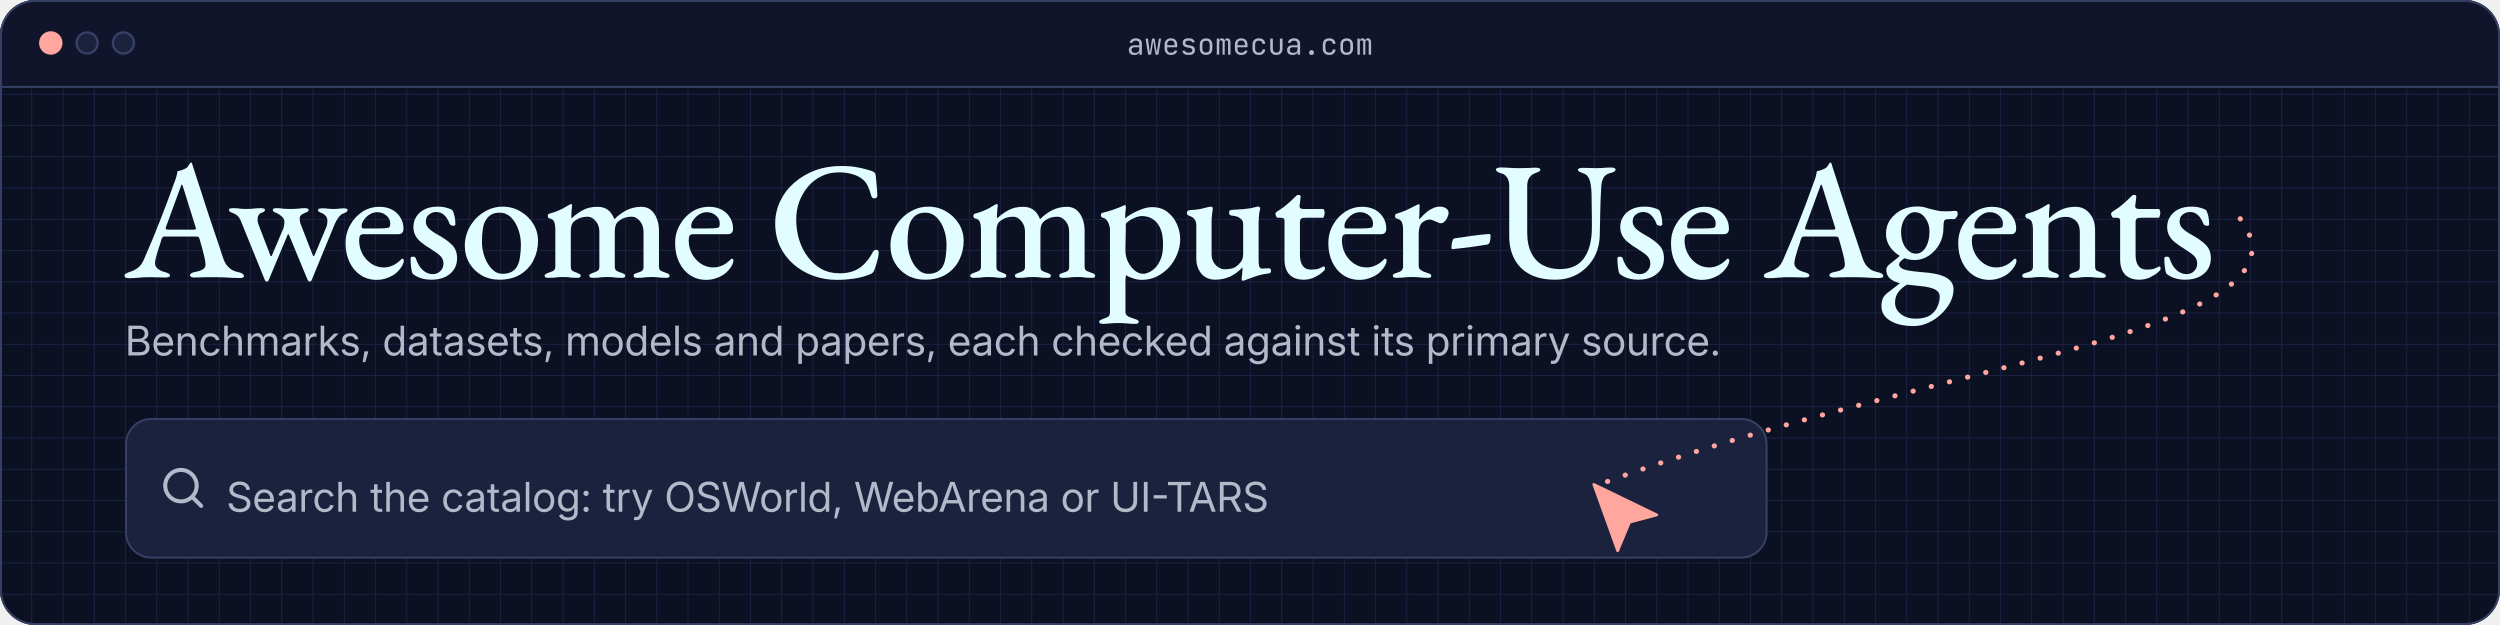
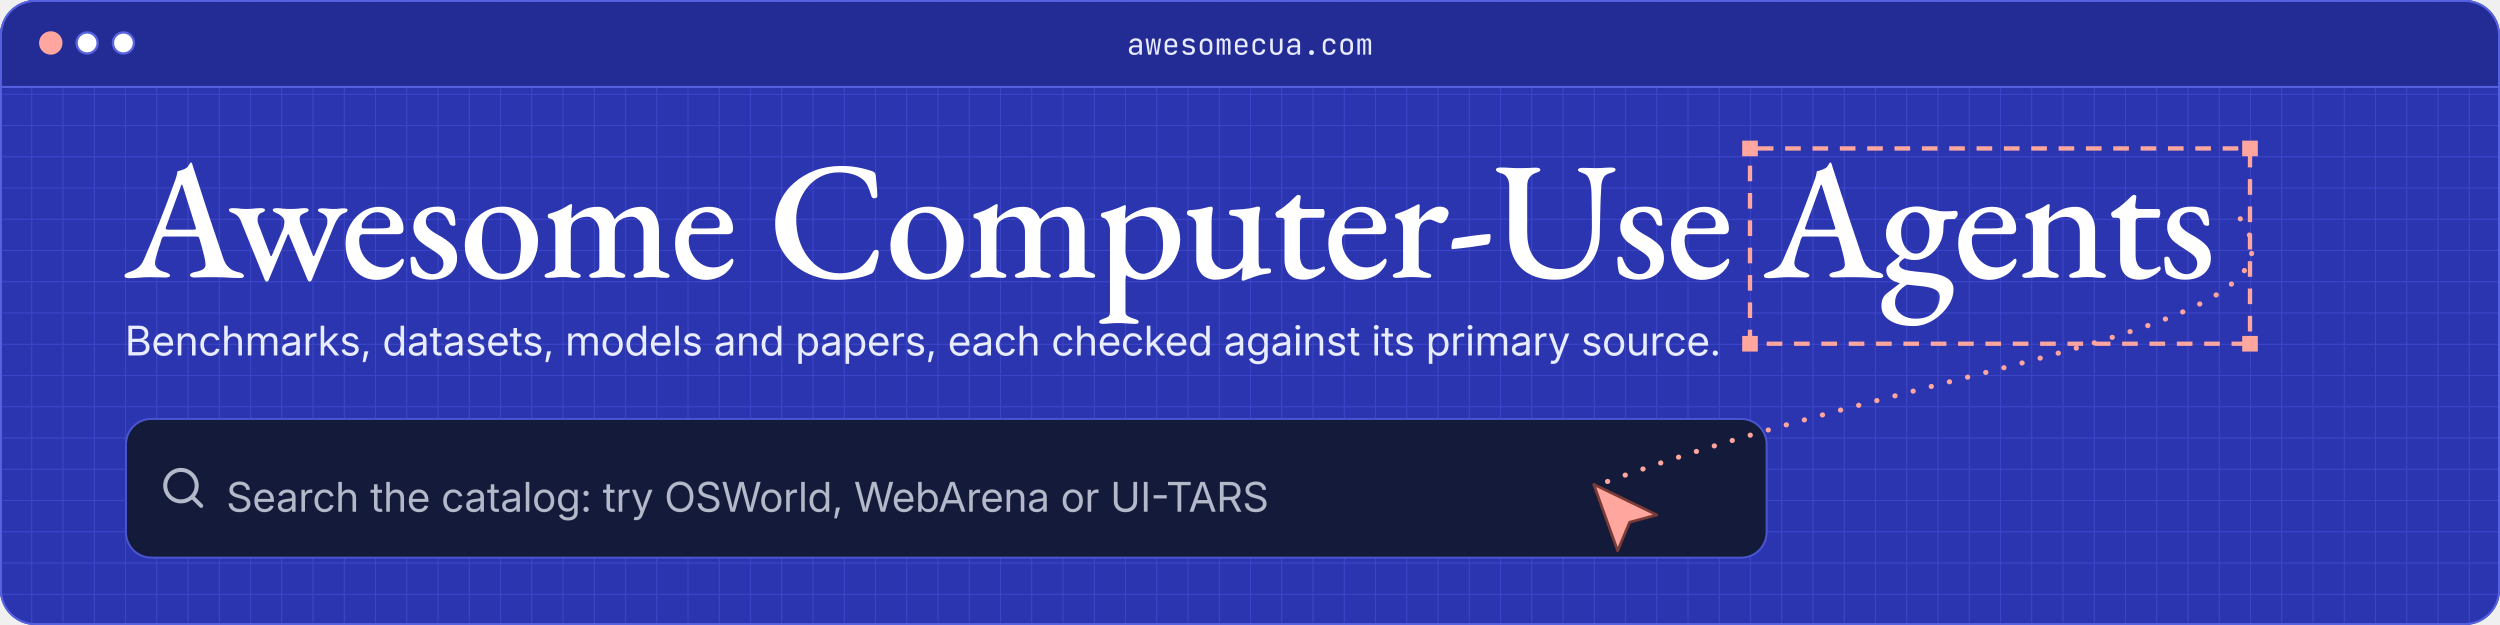
<svg xmlns="http://www.w3.org/2000/svg" viewBox="0 0 1280 320" width="1280" height="320" role="img" aria-labelledby="t">
  <defs>
    <pattern id="p" width="16" height="16" patternUnits="userSpaceOnUse">
-       <path d="M16 0H0V16" fill="none" stroke="#1A2142" />
+       <path d="M16 0H0V16" fill="none" stroke="#3C46C8" />
    </pattern>
    <path id="g1" d="M25 -5Q13 -5 5 -2Q-3 2 -3 9Q-3 17 5 22Q13 27 27 32Q54 40 76 56Q98 72 112 105Q139 166 162 222Q185 277 206 331Q227 385 249 442Q271 500 294 565Q303 588 307 604Q311 619 312 631Q325 634 336 638Q347 641 360 648Q372 654 378 665Q385 677 389 682Q391 683 394 684Q396 684 398 680Q401 675 402 669Q404 663 406 656Q429 583 454 508Q478 432 502 360Q526 288 547 227Q568 165 583 119Q594 86 609 68Q624 51 641 42Q658 34 678 30Q693 27 700 21Q708 15 708 7Q708 1 700 -2Q693 -4 682 -4Q666 -4 640 -3Q614 -1 586 0Q558 1 535 1Q516 1 493 1Q470 1 450 0Q429 -1 414 -1Q402 -1 395 2Q387 6 387 12Q387 20 396 25Q405 30 417 32Q451 38 467 50Q482 62 479 82Q478 99 472 124Q466 150 458 179Q450 207 443 231Q441 239 436 241Q431 243 419 243H234Q229 243 225 240Q221 236 217 226Q214 214 208 195Q201 177 195 156Q189 136 184 118Q180 101 179 93Q176 68 192 54Q207 39 238 31Q268 23 268 11Q268 4 260 2Q253 -1 241 -1Q222 -1 197 0Q172 1 144 1Q112 1 82 -2Q52 -5 25 -5ZM262 284H408Q422 284 422 289Q422 292 422 294Q421 296 420 300L346 537Q341 553 338 553Q336 553 331 538L244 300Q242 294 242 292Q242 287 247 285Q253 284 262 284Z" />
    <path id="g2" d="M229 -26Q227 -26 224 -23Q221 -21 219 -17L78 330Q71 351 57 365Q43 378 27 383Q18 386 11 390Q5 395 5 402Q5 409 13 410Q21 412 26 412Q43 412 55 411Q68 410 80 408Q93 407 108 407Q124 407 139 408Q153 410 167 411Q181 412 198 412Q203 412 211 410Q219 408 219 402Q219 394 212 390Q204 387 196 383Q186 380 181 369Q175 359 175 344Q175 329 181 314L252 129Q253 126 256 126Q259 126 260 129L328 289Q332 300 333 310Q335 321 335 331Q335 349 320 362Q305 376 288 383Q279 386 273 390Q266 394 266 402Q266 408 274 410Q282 412 289 412Q307 412 326 409Q345 407 368 407Q396 407 417 409Q438 412 458 412Q464 412 471 410Q479 408 479 401Q479 394 472 390Q464 386 456 383Q445 379 436 372Q426 365 426 348Q426 340 428 331Q429 323 433 314L503 134Q506 126 509 126Q512 126 515 133L584 298Q588 307 590 319Q591 330 591 338Q591 355 580 367Q570 378 558 382Q550 385 543 389Q535 393 535 401Q535 407 543 409Q551 411 556 411Q581 411 594 409Q606 407 629 407Q645 407 653 408Q661 409 669 410Q676 411 690 411Q696 411 704 409Q711 408 711 401Q711 394 705 389Q698 385 690 382Q673 377 659 359Q645 341 635 318L497 -17Q493 -25 485 -25Q479 -25 474 -17L363 251Q361 257 358 257Q355 257 353 250L241 -17Q237 -26 229 -26Z" />
    <path id="g3" d="M212 -15Q158 -15 116 13Q75 40 51 90Q27 139 27 204Q27 263 55 312Q82 361 128 391Q174 420 229 420Q270 420 302 404Q335 387 353 357Q372 328 372 290Q372 257 341 257H134Q120 257 114 249Q108 241 108 220Q108 176 128 139Q148 103 181 81Q214 59 254 59Q284 59 308 71Q333 82 354 103Q357 107 360 109Q362 111 365 111Q374 111 374 100Q374 84 360 62Q346 41 325 23Q303 6 274 -4Q246 -15 212 -15ZM135 291H215Q241 291 256 292Q271 293 284 296Q289 298 291 304Q293 311 293 321Q293 349 270 368Q247 388 215 388Q193 388 171 375Q150 362 136 342Q122 323 123 303Q123 291 135 291Z" />
    <path id="g4" d="M152 -14Q120 -14 91 -5Q63 4 42 21Q35 34 32 62Q29 90 29 113Q29 123 44 123Q50 123 54 121Q59 118 60 114Q75 67 102 43Q129 19 161 19Q189 19 207 38Q225 56 225 82Q225 109 206 128Q187 146 148 170Q116 189 93 208Q70 226 58 249Q46 271 46 300Q46 335 64 362Q81 389 113 405Q145 421 190 421Q222 421 244 414Q267 408 277 401Q285 390 291 365Q296 340 296 315Q296 307 283 307Q277 307 270 310Q264 313 262 318Q249 353 229 371Q210 389 182 389Q158 389 139 374Q120 360 120 333Q120 310 136 293Q153 275 189 255Q249 222 277 192Q306 163 306 114Q306 56 264 21Q223 -14 152 -14Z" />
    <path id="g5" d="M235 -14Q178 -14 132 12Q85 39 58 85Q31 131 31 190Q31 234 48 275Q65 316 96 349Q127 382 168 401Q209 421 256 421Q315 421 363 392Q411 364 439 318Q467 272 467 217Q467 157 441 104Q415 51 363 18Q312 -14 235 -14ZM256 21Q285 21 308 32Q331 44 344 68Q356 91 360 124Q365 158 365 193Q365 243 349 287Q333 331 305 358Q277 385 239 385Q216 385 198 378Q179 370 164 352Q145 329 139 292Q133 256 133 213Q133 165 149 121Q165 77 193 49Q220 21 256 21Z" />
    <path id="g6" d="M43 -3Q35 -3 29 0Q23 2 23 9Q23 16 30 20Q36 24 46 27Q60 32 74 38Q87 45 87 65V285Q87 310 81 328Q75 347 52 351Q48 352 45 355Q42 358 42 365Q42 377 51 379Q77 386 97 394Q117 402 134 411Q151 421 170 432Q172 433 174 434Q177 436 180 436Q187 436 187 428Q187 420 184 400Q182 379 182 365Q182 355 184 353H186Q211 378 249 399Q286 420 339 420Q373 420 398 403Q423 385 438 348H441Q472 380 512 400Q552 420 600 420Q633 420 656 401Q679 382 691 350Q704 318 704 280V64Q704 44 717 38Q730 32 745 27Q755 24 761 20Q767 16 767 9Q767 3 763 0Q758 -3 748 -3Q728 -3 715 -2Q702 0 690 1Q678 2 660 2Q643 2 630 1Q618 0 605 -2Q592 -3 572 -3Q564 -3 558 0Q553 3 553 9Q553 17 559 21Q565 24 575 27Q590 31 601 37Q612 44 612 62V271Q612 295 603 315Q593 336 577 348Q561 361 541 361Q520 361 501 355Q482 349 464 335Q441 317 441 274V64Q441 44 453 38Q466 31 481 27Q490 24 497 20Q503 16 503 9Q503 3 498 0Q493 -3 484 -3Q464 -3 451 -2Q438 0 426 1Q414 2 396 2Q379 2 367 1Q354 0 341 -2Q328 -3 308 -3Q301 -3 295 0Q289 3 289 9Q289 17 296 20Q303 24 311 27Q326 31 337 38Q349 44 349 62V271Q349 295 340 315Q330 335 314 348Q298 361 278 361Q258 361 238 355Q219 349 201 335Q179 319 179 275V64Q179 45 190 38Q201 32 216 27Q224 24 231 20Q238 17 238 9Q238 3 233 0Q227 -3 219 -3Q199 -3 186 -2Q173 0 162 1Q151 2 133 2Q116 2 103 1Q90 0 77 -2Q63 -3 43 -3Z" />
    <path id="g8" d="M406 -15Q334 -15 267 9Q201 33 150 77Q99 121 69 183Q40 245 40 321Q40 392 70 454Q100 517 153 563Q207 610 278 637Q349 663 432 663Q469 663 498 660Q527 656 554 650Q581 644 612 634Q625 630 632 623Q638 616 639 602Q642 576 644 548Q647 520 648 486Q648 477 641 473Q633 469 624 471Q615 474 612 485Q603 518 591 544Q579 570 556 587Q533 605 497 615Q462 625 418 625Q362 625 315 602Q268 579 235 540Q202 500 183 450Q165 400 165 346Q165 283 182 225Q200 167 234 122Q267 77 315 50Q363 24 423 24Q495 24 542 56Q589 89 621 150Q628 164 642 164Q656 164 656 148Q656 138 653 120Q649 103 643 82Q637 62 631 45Q625 32 620 27Q615 22 601 17Q563 1 512 -7Q460 -15 406 -15Z" />
    <path id="g9" d="M39 -277Q33 -277 25 -275Q18 -272 18 -266Q18 -258 25 -254Q32 -250 41 -247Q58 -242 70 -235Q82 -228 82 -209V288Q82 297 77 312Q73 327 63 340Q53 353 38 355Q33 357 31 361Q28 364 28 370Q28 376 31 380Q33 383 37 384Q73 393 105 404Q137 415 162 427Q165 427 166 429Q168 430 170 430Q173 430 175 427Q177 423 177 420Q177 411 174 392Q172 373 172 360Q172 352 173 351Q183 361 209 377Q235 392 269 405Q303 418 334 418Q386 418 423 390Q460 362 480 318Q500 274 500 227Q500 181 482 138Q465 95 434 60Q402 26 361 5Q320 -15 272 -15Q259 -15 241 -12Q223 -8 206 -1Q188 5 178 13Q177 13 176 4Q175 -4 174 -14Q174 -23 174 -27V-206Q174 -219 183 -227Q192 -235 205 -239Q217 -244 230 -248Q239 -251 246 -254Q253 -258 253 -266Q253 -272 246 -275Q239 -277 232 -277Q203 -277 179 -274Q155 -272 129 -272Q112 -272 99 -273Q86 -274 72 -275Q59 -277 39 -277ZM281 21Q295 21 314 30Q333 38 353 58Q372 78 385 111Q398 144 398 193Q398 250 385 284Q371 318 351 336Q331 353 311 359Q290 365 276 365Q254 365 230 355Q207 346 192 334Q176 322 176 315Q176 297 176 275Q175 252 175 229Q174 205 174 186Q174 167 174 159Q174 125 189 93Q205 61 229 41Q254 21 281 21Z" />
    <path id="g10" d="M359 -20Q351 -20 351 -11Q351 0 354 19Q356 39 356 51Q356 54 356 56Q356 58 356 59Q321 23 281 4Q240 -14 193 -14Q162 -14 136 1Q110 16 96 45Q81 73 81 112V310Q81 332 71 345Q62 359 39 366Q34 368 29 372Q25 375 25 383Q25 392 29 395Q34 399 40 400Q77 402 101 406Q125 411 155 419Q159 420 162 420Q165 421 168 421Q180 421 179 407Q176 384 174 368Q172 353 172 330V136Q172 112 183 92Q193 73 211 61Q229 49 248 48Q271 48 289 52Q307 55 324 69Q333 76 347 93Q360 110 360 140V315Q360 335 350 345Q339 356 325 361Q310 366 298 367Q288 367 282 371Q276 375 276 385Q276 395 282 399Q289 402 298 402Q336 404 360 406Q383 408 401 411Q418 414 437 419Q439 420 442 421Q446 421 448 421Q461 421 461 410Q461 408 461 405Q460 402 459 399Q458 395 456 382Q455 368 453 353Q452 338 452 329V98Q452 73 457 62Q463 52 470 52Q477 52 490 53Q504 54 510 54Q516 54 521 51Q526 48 526 39Q526 31 522 27Q518 24 511 23Q469 18 437 7Q405 -4 381 -13Q377 -15 371 -17Q364 -20 359 -20Z" />
    <path id="g11" d="M200 -14Q145 -14 115 17Q86 48 86 108V340Q86 348 80 352Q73 355 54 355H46Q40 355 36 364Q32 372 32 380Q32 382 35 386Q37 389 39 390Q60 403 81 418Q101 434 119 450Q136 466 148 478Q154 483 158 487Q162 491 168 491Q174 491 179 488Q183 485 182 476L176 427Q175 415 181 411Q188 407 200 407H316Q319 407 322 400Q325 393 325 386Q325 375 322 365Q319 355 315 355H218Q193 355 186 350Q178 345 178 327V133Q178 91 195 68Q212 46 243 46Q272 46 287 51Q302 56 314 63Q317 65 319 65Q324 65 326 60Q327 55 327 49Q327 43 309 28Q291 13 262 -1Q233 -14 200 -14Z" />
    <path id="g12" d="M46 -3Q37 -3 32 0Q26 3 26 9Q26 17 33 20Q39 24 49 27Q70 32 78 41Q87 50 87 65V285Q87 310 80 327Q73 345 50 350Q46 351 42 355Q39 359 39 365Q39 376 49 379Q77 387 109 401Q141 416 161 427Q167 431 172 433Q177 435 179 435Q186 435 186 427Q186 423 185 410Q185 397 184 381Q183 365 183 350Q183 346 185 346Q201 366 221 383Q240 400 262 410Q284 421 304 421Q330 421 344 410Q358 400 358 383Q358 372 351 358Q345 343 335 333Q324 322 312 322Q305 322 297 326Q289 329 280 333Q272 337 263 340Q255 344 247 344Q222 344 201 326Q180 308 180 256V68Q180 52 193 43Q206 34 232 26Q243 23 249 20Q255 16 255 9Q255 -3 236 -3Q206 -3 185 0Q163 2 137 2Q120 2 107 1Q94 0 80 -2Q66 -3 46 -3Z" />
    <path id="g13" d="M35 168Q28 168 28 175Q28 197 33 214Q38 231 46 232Q96 240 148 247Q200 254 250 258Q256 259 258 256Q261 254 261 249Q261 227 257 212Q252 197 240 195Q192 187 140 180Q88 173 35 168Z" />
    <path id="g14" d="M372 -14Q282 -14 221 18Q160 50 129 109Q98 167 98 245V544Q98 577 84 596Q71 615 51 619Q19 628 19 641Q19 648 27 651Q35 654 47 654Q73 654 100 652Q127 650 155 650Q180 650 207 651Q234 653 255 653Q268 653 275 650Q283 647 283 640Q283 632 272 628Q262 623 245 617Q232 612 218 594Q205 575 205 543V269Q205 193 230 144Q255 95 299 72Q343 49 398 49Q497 49 543 114Q590 180 590 295Q590 318 590 353Q590 388 589 427Q589 466 588 501Q587 534 582 558Q578 581 568 597Q558 613 542 618Q532 622 520 627Q507 632 507 640Q507 646 515 649Q523 652 536 652Q564 652 580 651Q596 650 619 650Q636 650 649 651Q663 652 676 653Q689 654 703 654Q715 654 723 651Q731 648 731 641Q731 628 700 621Q671 614 660 594Q648 574 646 541Q641 459 640 391Q639 322 637 254Q636 176 601 115Q565 54 506 20Q447 -14 372 -14Z" />
    <path id="g15" d="M202 -290Q113 -290 62 -258Q10 -226 10 -172Q10 -144 18 -126Q26 -108 45 -93Q61 -81 83 -64Q104 -47 125 -31L170 -38Q127 -64 109 -90Q91 -115 91 -151Q91 -192 126 -219Q161 -246 213 -246Q276 -246 309 -219Q332 -201 344 -173Q357 -145 357 -115Q357 -95 343 -82Q329 -69 298 -61Q267 -53 214 -49Q117 -41 78 -19Q39 3 39 44Q39 54 44 63Q50 72 63 82Q83 98 95 107Q107 116 114 123Q120 129 125 138L164 121Q143 113 129 100Q115 87 115 77Q115 64 129 55Q143 45 173 40Q203 35 249 31Q347 25 393 0Q439 -25 439 -71Q439 -111 419 -150Q398 -188 364 -220Q330 -252 288 -271Q246 -290 202 -290ZM215 141Q251 141 273 178Q296 215 296 273Q296 305 284 331Q272 357 252 373Q233 388 209 388Q187 388 168 372Q149 356 138 329Q127 303 127 271Q127 235 138 205Q150 176 171 158Q191 141 215 141ZM207 103Q165 103 126 124Q87 145 62 180Q37 216 37 259Q37 308 63 344Q89 381 131 402Q174 422 221 422Q251 422 274 415Q298 407 323 402Q346 396 361 394Q377 393 395 393Q408 393 425 394Q442 396 450 396Q464 396 464 378Q464 365 453 353Q447 347 443 347H416Q390 347 385 339Q383 336 382 330Q380 325 380 316Q379 307 379 293Q379 241 355 198Q331 155 292 129Q254 103 207 103Z" />
    <path id="g16" d="M43 -3Q35 -3 29 0Q23 3 23 9Q23 17 29 20Q36 24 46 27Q61 31 74 38Q87 45 87 65V285Q87 310 81 327Q76 345 52 351Q48 352 45 356Q42 359 42 365Q42 378 51 379Q86 388 115 401Q143 414 167 430Q170 432 174 434Q177 436 180 436Q184 436 185 434Q187 431 187 427Q187 420 184 400Q182 380 182 366Q182 362 182 358Q183 354 184 353Q219 386 256 403Q294 420 341 420Q391 420 424 381Q457 342 457 280V64Q457 44 470 38Q484 32 499 27Q507 24 514 20Q521 16 521 8Q521 1 514 -1Q508 -3 502 -3Q482 -3 468 -2Q455 0 443 1Q430 2 412 2Q395 2 382 1Q369 0 356 -2Q342 -3 322 -3Q317 -3 310 -1Q303 1 303 8Q303 16 310 20Q317 24 325 27Q340 32 353 38Q366 44 366 64V271Q366 313 343 336Q321 359 285 360Q254 360 230 350Q207 341 187 325Q183 321 181 315Q179 309 179 304V64Q179 44 192 38Q205 31 219 27Q241 20 241 9Q241 3 236 0Q231 -3 222 -3Q202 -3 189 -2Q175 0 164 1Q152 2 134 2Q117 2 104 1Q91 0 77 -2Q63 -3 43 -3Z" />
    <path id="g17" d="M169 0V1490H701Q855 1490 958 1438Q1062 1386 1114 1297Q1166 1208 1166 1095Q1166 1002 1134 940Q1101 877 1046 838Q991 799 923 779V769Q998 761 1067 718Q1136 674 1180 596Q1225 518 1225 404Q1225 287 1171 196Q1117 104 1004 52Q892 0 715 0ZM356 165H711Q884 165 963 231Q1042 297 1042 403Q1042 481 1004 542Q965 604 893 640Q822 677 721 677H356ZM356 836H696Q781 836 846 867Q911 898 948 955Q985 1012 985 1088Q985 1191 914 1258Q843 1325 700 1325H356Z" />
    <path id="g18" d="M606 -24Q446 -24 332 48Q217 119 155 247Q93 374 93 542Q93 710 155 839Q217 968 328 1042Q440 1115 588 1115Q684 1115 771 1082Q858 1049 926 980Q994 912 1034 807Q1073 702 1073 557V492H205V642H976L896 587Q896 697 860 780Q824 864 756 910Q687 957 588 957Q489 957 418 910Q347 862 309 783Q271 703 271 607V515Q271 396 312 311Q353 225 429 180Q504 134 607 134Q676 134 731 154Q786 175 824 215Q863 254 882 311L1055 279Q1031 189 968 121Q906 53 814 14Q721 -24 606 -24Z" />
    <path id="g19" d="M324 653V0H147V1097H318L319 831H286Q337 982 431 1048Q525 1113 651 1113Q762 1113 848 1067Q934 1020 984 927Q1033 834 1033 692V0H856V678Q856 810 789 882Q722 953 605 953Q526 953 462 920Q398 886 361 819Q324 752 324 653Z" />
    <path id="g20" d="M596 -24Q446 -24 333 48Q220 119 156 247Q93 375 93 543Q93 714 156 843Q220 971 333 1043Q446 1115 596 1115Q680 1115 754 1092Q827 1068 886 1026Q945 983 986 922Q1027 861 1046 786L874 753Q863 798 839 835Q815 872 780 899Q744 926 698 941Q652 956 596 956Q488 956 416 900Q345 845 309 752Q273 658 273 543Q273 430 309 337Q345 245 416 190Q488 135 596 135Q653 135 699 150Q746 165 781 192Q816 220 840 259Q864 297 876 343L1049 311Q1031 235 989 173Q948 112 888 68Q829 23 754 0Q680 -24 596 -24Z" />
    <path id="g21" d="M324 653V0H147V1490H324V831H286Q337 982 431 1048Q525 1113 651 1113Q762 1113 849 1067Q935 1020 984 927Q1033 834 1033 692V0H856V678Q856 810 789 882Q722 953 605 953Q526 953 462 920Q398 886 361 819Q324 752 324 653Z" />
    <path id="g22" d="M147 0V1097H319L320 859H304Q329 945 379 1002Q429 1059 495 1088Q561 1117 633 1117Q756 1117 835 1044Q914 970 936 857H908Q929 935 981 994Q1032 1052 1106 1085Q1181 1117 1270 1117Q1367 1117 1446 1075Q1526 1033 1574 948Q1621 863 1621 733V0H1445V730Q1445 852 1376 904Q1308 956 1218 956Q1142 956 1087 924Q1032 893 1002 837Q973 782 973 711V0H796V748Q796 842 734 899Q671 956 576 956Q510 956 452 925Q395 895 359 834Q324 774 324 684V0Z" />
    <path id="g23" d="M463 -23Q358 -23 272 16Q187 55 137 130Q87 205 87 313Q87 408 124 467Q161 526 223 560Q285 593 362 610Q438 627 517 637Q617 651 678 658Q740 665 768 681Q797 698 797 739V746Q797 812 770 859Q744 906 692 932Q639 958 563 958Q485 958 428 933Q371 908 336 869Q302 830 288 787L115 825Q146 925 213 988Q280 1052 370 1083Q460 1113 559 1113Q627 1113 700 1096Q772 1079 834 1037Q896 995 934 921Q973 847 973 734V0H799V151H789Q770 113 730 72Q690 32 624 4Q559 -23 463 -23ZM492 134Q593 134 661 172Q729 211 763 273Q797 334 797 403V550Q786 538 752 529Q719 519 674 511Q630 503 586 497Q541 491 509 487Q445 479 389 460Q333 440 299 404Q265 367 265 304Q265 249 294 211Q323 173 374 154Q425 134 492 134Z" />
    <path id="g24" d="M147 0V1097H317V927H327Q357 1011 431 1062Q505 1113 605 1113Q626 1113 650 1112Q675 1111 689 1109V932Q681 934 650 938Q619 943 583 943Q510 943 451 911Q392 880 358 822Q324 764 324 683V0Z" />
    <path id="g25" d="M313 395V610H339L822 1097H1044L528 577H509ZM147 0V1490H324V0ZM852 0 424 537 549 661 1078 0Z" />
    <path id="g26" d="M523 -24Q409 -24 319 11Q228 45 171 114Q113 184 97 286L267 313Q286 221 352 175Q417 130 521 130Q635 130 703 179Q770 227 770 297Q770 355 729 393Q687 431 608 449L427 491Q277 527 202 602Q128 678 128 795Q128 889 180 961Q232 1033 324 1074Q415 1115 532 1115Q645 1115 728 1078Q811 1041 862 975Q912 910 930 822L766 794Q750 862 694 913Q638 964 532 964Q433 964 370 918Q306 871 306 802Q306 741 351 704Q395 666 486 645L655 605Q807 569 880 495Q952 421 952 306Q952 208 897 134Q843 59 746 18Q649 -24 523 -24Z" />
    <path id="g27" d="M104 -333 192 208H390L237 -333Z" />
    <path id="g29" d="M561 -23Q423 -23 317 48Q211 118 152 246Q93 374 93 547Q93 719 153 846Q212 974 318 1044Q424 1113 562 1113Q658 1113 721 1083Q785 1052 825 1009Q865 966 888 926H898V1490H1075V0H903V169H889Q865 128 824 83Q783 39 719 8Q656 -23 561 -23ZM588 136Q689 136 759 188Q830 240 867 333Q904 426 904 548Q904 671 867 762Q831 853 760 904Q689 955 588 955Q487 955 416 904Q346 852 309 760Q273 669 273 548Q273 427 310 334Q347 241 418 188Q488 136 588 136Z" />
    <path id="g30" d="M594 1097V946H18V1097ZM193 1371H370V279Q370 208 398 177Q427 146 496 146Q515 146 542 149Q568 151 590 154L615 4Q588 -3 554 -6Q520 -9 488 -9Q346 -9 269 62Q193 132 193 263Z" />
    <path id="g31" d="M596 -24Q446 -24 333 48Q220 119 156 247Q93 375 93 543Q93 714 156 843Q220 971 333 1043Q446 1115 596 1115Q747 1115 860 1043Q974 971 1037 843Q1100 714 1100 543Q1100 375 1037 247Q974 119 860 48Q747 -24 596 -24ZM596 135Q705 135 777 190Q849 245 885 338Q921 430 921 543Q921 658 885 751Q849 845 777 900Q705 956 596 956Q488 956 416 900Q345 845 309 752Q273 658 273 543Q273 430 309 337Q345 245 416 190Q488 135 596 135Z" />
    <path id="g32" d="M324 1490V0H147V1490Z" />
    <path id="g33" d="M147 -418V1097H319V926H333Q357 966 397 1009Q437 1052 501 1083Q565 1113 660 1113Q799 1113 905 1044Q1010 974 1069 846Q1129 719 1129 547Q1129 374 1070 246Q1011 118 905 48Q800 -23 661 -23Q567 -23 504 8Q440 39 400 83Q359 128 334 169H324V-418ZM634 136Q735 136 805 188Q875 241 912 334Q949 427 949 548Q949 669 913 760Q876 852 806 904Q735 955 634 955Q533 955 462 904Q391 853 355 762Q318 671 318 548Q318 426 355 333Q392 240 463 188Q534 136 634 136Z" />
    <path id="g34" d="M597 -439Q474 -439 382 -406Q290 -372 230 -314Q170 -255 142 -180L297 -117Q318 -158 355 -196Q391 -235 450 -259Q509 -284 597 -284Q732 -284 816 -217Q900 -150 900 -13V190H888Q863 148 823 106Q783 63 719 34Q656 5 561 5Q426 5 320 71Q214 136 154 259Q93 381 93 552Q93 722 153 848Q213 974 319 1044Q425 1113 563 1113Q658 1113 722 1083Q786 1053 827 1009Q868 965 892 923H904V1097H1076V-19Q1076 -167 1011 -260Q946 -353 837 -396Q728 -439 597 -439ZM589 163Q690 163 761 210Q831 258 868 346Q905 434 905 555Q905 674 869 764Q832 854 761 905Q691 955 589 955Q488 955 418 904Q347 853 310 763Q273 673 273 555Q273 435 310 347Q347 259 418 211Q489 163 589 163Z" />
    <path id="g35" d="M147 0V1097H324V0ZM236 1288Q186 1288 150 1323Q114 1357 114 1406Q114 1455 150 1490Q186 1524 236 1524Q287 1524 323 1490Q359 1455 359 1406Q359 1357 323 1323Q287 1288 236 1288Z" />
    <path id="g36" d="M138 -409 169 -255 216 -259Q264 -268 302 -259Q341 -250 372 -216Q403 -181 426 -113L467 -1L46 1097H239L473 453Q508 358 535 265Q561 171 589 82H530Q557 171 584 265Q611 359 645 453L880 1097H1071L581 -177Q549 -260 503 -314Q457 -369 396 -396Q336 -423 261 -423Q220 -423 188 -419Q156 -414 138 -409Z" />
    <path id="g37" d="M529 -16Q419 -16 332 30Q246 77 196 171Q147 265 147 405V1097H324V419Q324 288 391 216Q459 144 576 144Q655 144 718 178Q782 211 819 279Q856 346 856 445V1097H1033V0H862V266H894Q842 114 748 49Q653 -16 529 -16Z" />
    <path id="g38" d="M272 -14Q217 -14 178 24Q140 63 140 117Q140 172 178 211Q217 249 272 249Q327 249 365 211Q403 172 403 117Q403 63 365 24Q327 -14 272 -14Z" />
    <path id="g39" d="M252 -10Q165 -10 115 34Q65 79 65 155Q65 232 115 276Q165 320 250 320H420V375Q420 426 390 454Q359 481 303 481Q254 481 221 460Q188 440 183 405H93Q102 476 160 518Q218 560 305 560Q400 560 455 511Q510 462 510 378V0H422V105H407L422 120Q422 60 376 25Q329 -10 252 -10ZM274 61Q338 61 379 93Q420 125 420 175V253H252Q207 253 181 228Q155 203 155 160Q155 114 186 88Q218 61 274 61Z" />
    <path id="g40" d="M123 0 35 550H115L170 160Q173 138 176 112Q180 87 182 70Q184 87 188 112Q193 138 196 160L257 550H343L404 160Q407 138 412 112Q416 87 418 70Q420 87 424 112Q429 138 432 160L489 550H565L473 0H374L315 380Q311 408 306 436Q301 464 299 480Q297 464 293 436Q289 408 284 380L222 0Z" />
    <path id="g41" d="M300 -10Q235 -10 186 16Q138 42 112 90Q85 137 85 200V350Q85 414 112 461Q138 508 186 534Q235 560 300 560Q365 560 414 534Q462 508 488 461Q515 414 515 350V253H173V200Q173 135 206 100Q239 66 300 66Q352 66 384 84Q416 103 423 140H513Q504 71 446 30Q387 -10 300 -10ZM427 313V350Q427 415 394 450Q362 485 300 485Q239 485 206 450Q173 415 173 350V321H434Z" />
    <path id="g42" d="M283 -8Q227 -8 186 10Q144 27 120 59Q95 91 90 135H180Q186 106 212 89Q239 72 283 72H325Q378 72 404 94Q430 115 430 151Q430 186 406 206Q383 227 337 234L263 246Q182 260 142 296Q103 333 103 403Q103 477 150 518Q197 558 291 558H329Q408 558 456 521Q504 484 514 421H424Q418 447 394 462Q370 478 329 478H291Q240 478 216 459Q193 440 193 402Q193 368 213 352Q233 336 276 329L350 317Q439 303 480 265Q520 227 520 155Q520 79 472 36Q423 -8 325 -8Z" />
    <path id="g43" d="M300 -8Q234 -8 186 17Q138 42 112 90Q85 137 85 202V348Q85 414 112 461Q138 508 186 533Q234 558 300 558Q366 558 414 533Q462 508 488 461Q515 414 515 349V202Q515 137 488 90Q462 42 414 17Q366 -8 300 -8ZM300 72Q359 72 392 105Q425 138 425 202V348Q425 412 392 445Q359 478 300 478Q242 478 208 445Q175 412 175 348V202Q175 138 208 105Q242 72 300 72Z" />
    <path id="g44" d="M66 0V550H145V484H163L149 460Q149 506 174 533Q198 560 240 560Q286 560 311 526Q336 492 336 430L309 484H351L332 460Q332 506 358 533Q383 560 425 560Q477 560 506 521Q534 482 534 418V0H451V419Q451 453 436 472Q422 491 394 491Q367 491 352 472Q336 454 336 420V0H264V419Q264 454 248 472Q233 491 205 491Q177 491 163 472Q149 454 149 420V0Z" />
    <path id="g45" d="M304 -10Q238 -10 188 15Q139 40 112 88Q85 135 85 200V350Q85 416 112 463Q139 510 188 535Q238 560 304 560Q399 560 457 509Q515 458 518 370H428Q425 423 392 452Q360 480 304 480Q245 480 210 446Q175 413 175 351V200Q175 138 210 104Q245 70 304 70Q360 70 392 99Q425 128 428 180H518Q515 92 457 41Q399 -10 304 -10Z" />
    <path id="g46" d="M299 -10Q204 -10 147 46Q90 103 90 200V550H180V200Q180 138 212 104Q244 69 299 69Q355 69 388 104Q420 138 420 200V550H510V200Q510 103 452 46Q394 -10 299 -10Z" />
    <path id="g47" d="M300 -10Q262 -10 240 12Q217 34 217 71Q217 110 240 133Q262 156 300 156Q338 156 360 133Q383 110 383 71Q383 34 360 12Q338 -10 300 -10Z" />
    <path id="g48" d="M651 -25Q487 -25 366 30Q245 85 177 185Q109 285 103 420H295Q300 329 348 267Q395 205 474 174Q554 143 651 143Q755 143 836 175Q916 208 962 268Q1009 327 1009 407Q1009 475 972 521Q935 566 869 597Q803 628 714 651L538 699Q342 751 242 846Q141 941 141 1090Q141 1217 208 1312Q274 1407 390 1459Q506 1511 654 1511Q804 1511 917 1458Q1031 1404 1096 1310Q1161 1216 1165 1093H981Q970 1212 879 1278Q787 1344 648 1344Q552 1344 479 1313Q406 1281 365 1226Q324 1170 324 1099Q324 1028 366 982Q409 936 475 907Q541 878 613 859L769 818Q845 798 920 767Q995 736 1056 688Q1118 640 1155 572Q1192 503 1192 407Q1192 283 1127 185Q1062 87 941 31Q820 -25 651 -25Z" />
    <path id="g49" d="M272 -14Q217 -14 178 24Q140 63 140 117Q140 172 178 211Q217 249 272 249Q327 249 365 211Q403 172 403 117Q403 63 365 24Q327 -14 272 -14ZM272 786Q217 786 178 825Q140 863 140 918Q140 973 178 1011Q217 1050 272 1050Q327 1050 365 1011Q403 973 403 918Q403 863 365 825Q327 786 272 786Z" />
    <path id="g50" d="M778 -21Q585 -21 435 73Q284 168 198 340Q111 512 111 744Q111 977 198 1149Q284 1321 435 1416Q585 1511 778 1511Q972 1511 1122 1416Q1272 1321 1358 1149Q1444 977 1444 744Q1444 512 1358 340Q1272 168 1122 73Q972 -21 778 -21ZM778 152Q912 152 1021 220Q1131 288 1196 421Q1261 553 1261 744Q1261 937 1196 1069Q1131 1202 1021 1270Q912 1338 778 1338Q644 1338 534 1270Q425 1201 360 1068Q295 936 295 744Q295 553 360 421Q425 289 534 220Q644 152 778 152Z" />
    <path id="g51" d="M447 0 41 1490H231L469 571Q488 498 505 424Q522 349 538 274Q554 198 568 119H546Q561 198 577 274Q593 349 610 424Q628 498 647 571L890 1490H1103L1344 571Q1364 498 1381 424Q1399 349 1416 274Q1433 198 1448 119H1422Q1437 198 1453 274Q1469 349 1487 424Q1505 498 1523 571L1760 1490H1952L1544 0H1327L1069 949Q1043 1044 1020 1150Q998 1255 976 1383H1015Q994 1261 972 1157Q951 1053 923 949L666 0Z" />
    <path id="g52" d="M661 -23Q567 -23 503 8Q439 39 399 83Q358 128 333 169H319V0H147V1490H324V926H334Q358 966 398 1009Q437 1052 501 1083Q565 1113 660 1113Q799 1113 905 1044Q1010 974 1069 846Q1129 719 1129 547Q1129 374 1070 246Q1011 118 905 48Q800 -23 661 -23ZM634 136Q735 136 805 188Q875 241 912 334Q949 427 949 548Q949 669 913 760Q876 852 806 904Q735 955 634 955Q533 955 462 904Q391 853 355 762Q318 671 318 548Q318 426 355 333Q392 240 463 188Q534 136 634 136Z" />
    <path id="g53" d="M41 0 585 1490H800L1347 0H1149L834 889Q805 973 766 1093Q728 1213 671 1401H713Q657 1211 618 1090Q579 969 551 889L239 0ZM317 417V581H1071V417Z" />
    <path id="g54" d="M749 -24Q573 -24 442 45Q311 114 239 234Q167 354 167 507V1490H353V521Q353 414 401 330Q449 246 537 198Q626 149 749 149Q872 149 960 198Q1048 246 1095 330Q1143 414 1143 521V1490H1329V507Q1329 354 1257 234Q1185 114 1055 45Q925 -24 749 -24Z" />
    <path id="g55" d="M356 1490V0H169V1490Z" />
    <path id="g56" d="M787 826V662H134V826Z" />
    <path id="g57" d="M82 1325V1490H1216V1325H743V0H557V1325Z" />
    <path id="g58" d="M169 0V1490H694Q862 1490 974 1432Q1087 1374 1144 1271Q1201 1168 1201 1033Q1201 898 1143 796Q1085 694 971 637Q857 580 690 580H273V746H687Q800 746 872 781Q945 816 980 880Q1016 945 1016 1033Q1016 1122 980 1188Q945 1253 872 1289Q799 1325 685 1325H356V0ZM1029 0 669 671H880L1246 0Z" />
  </defs>
-   <rect width="1280" height="320" rx="18" fill="#0C1023" />
+   <rect width="1280" height="320" rx="18" fill="#2C35B0" />
  <rect width="1280" height="320" rx="18" fill="url(#p)" />
-   <path d="M1 44V18A17 17 0 0 1 18 1H1262A17 17 0 0 1 1279 18V44Z" fill="#10152C" />
-   <path d="M0 44.5H1280" stroke="#374065" />
+   <path d="M1 44V18A17 17 0 0 1 18 1H1262A17 17 0 0 1 1279 18V44Z" fill="#232B94" />
+   <path d="M0 44.5H1280" stroke="#5662E0" />
  <circle cx="26" cy="22" r="6" fill="#FFA69E" />
-   <circle cx="44.6" cy="22" r="5.4" fill="#1B223E" stroke="#374065" stroke-width="1.2" />
-   <circle cx="63.2" cy="22" r="5.4" fill="#1B223E" stroke="#374065" stroke-width="1.2" />
-   <g fill="#B3B9C9" transform="translate(577.0 28.0) scale(0.015 -0.015)">
+   <circle cx="44.6" cy="22" r="5.4" fill="#FFFFFF" stroke="#5662E0" stroke-width="1.2" />
+   <circle cx="63.2" cy="22" r="5.4" fill="#FFFFFF" stroke="#5662E0" stroke-width="1.2" />
+   <g fill="#E8ECFF" transform="translate(577.0 28.0) scale(0.015 -0.015)">
    <use href="#g39" x="0" />
    <use href="#g40" x="600" />
    <use href="#g41" x="1200" />
    <use href="#g42" x="1800" />
    <use href="#g43" x="2400" />
    <use href="#g44" x="3000" />
    <use href="#g41" x="3600" />
    <use href="#g45" x="4200" />
    <use href="#g46" x="4800" />
    <use href="#g39" x="5400" />
    <use href="#g47" x="6000" />
    <use href="#g45" x="6600" />
    <use href="#g43" x="7200" />
    <use href="#g44" x="7800" />
  </g>
-   <g fill="#E2FDFF" transform="translate(64.0 142.0) scale(0.086 -0.086)">
+   <g fill="#FFFFFF" transform="translate(64.0 142.0) scale(0.086 -0.086)">
    <use href="#g1" x="0" />
    <use href="#g2" x="614" />
    <use href="#g3" x="1286" />
    <use href="#g4" x="1671" />
    <use href="#g5" x="1992" />
    <use href="#g6" x="2475" />
    <use href="#g3" x="3248" />
    <use href="#g8" x="3831" />
    <use href="#g5" x="4526" />
    <use href="#g6" x="5009" />
    <use href="#g9" x="5782" />
    <use href="#g10" x="6297" />
    <use href="#g11" x="6817" />
    <use href="#g3" x="7137" />
    <use href="#g12" x="7522" />
    <use href="#g13" x="7869" />
    <use href="#g14" x="8143" />
    <use href="#g4" x="8856" />
    <use href="#g3" x="9177" />
    <use href="#g1" x="9760" />
    <use href="#g15" x="10447" />
    <use href="#g3" x="10887" />
    <use href="#g16" x="11272" />
    <use href="#g11" x="11792" />
    <use href="#g4" x="12112" />
  </g>
-   <g fill="#B3B9C9" transform="translate(64.0 182.0) scale(0.01025 -0.01025)">
+   <g fill="#E8ECFF" transform="translate(64.0 182.0) scale(0.01025 -0.01025)">
    <use href="#g17" x="0" />
    <use href="#g18" x="1329" />
    <use href="#g19" x="2491" />
    <use href="#g20" x="3671" />
    <use href="#g21" x="4808" />
    <use href="#g22" x="5989" />
    <use href="#g23" x="7758" />
    <use href="#g24" x="8878" />
    <use href="#g25" x="9627" />
    <use href="#g26" x="10723" />
    <use href="#g27" x="11768" />
    <use href="#g29" x="12866" />
    <use href="#g23" x="14088" />
    <use href="#g30" x="15208" />
    <use href="#g23" x="15884" />
    <use href="#g26" x="17004" />
    <use href="#g18" x="18049" />
    <use href="#g30" x="19211" />
    <use href="#g26" x="19850" />
    <use href="#g27" x="20895" />
    <use href="#g22" x="21993" />
    <use href="#g31" x="23762" />
    <use href="#g29" x="24955" />
    <use href="#g18" x="26177" />
    <use href="#g32" x="27339" />
    <use href="#g26" x="27810" />
    <use href="#g23" x="29410" />
    <use href="#g19" x="30530" />
    <use href="#g29" x="31710" />
    <use href="#g33" x="33487" />
    <use href="#g23" x="34726" />
    <use href="#g33" x="35846" />
    <use href="#g18" x="37068" />
    <use href="#g24" x="38230" />
    <use href="#g26" x="38964" />
    <use href="#g27" x="40009" />
    <use href="#g18" x="41107" />
    <use href="#g23" x="42286" />
    <use href="#g20" x="43406" />
    <use href="#g21" x="44543" />
    <use href="#g20" x="46279" />
    <use href="#g21" x="47416" />
    <use href="#g18" x="48597" />
    <use href="#g20" x="49759" />
    <use href="#g25" x="50896" />
    <use href="#g18" x="51946" />
    <use href="#g29" x="53108" />
    <use href="#g23" x="54885" />
    <use href="#g34" x="56005" />
    <use href="#g23" x="57228" />
    <use href="#g35" x="58348" />
    <use href="#g19" x="58819" />
    <use href="#g26" x="59999" />
    <use href="#g30" x="61051" />
    <use href="#g35" x="62265" />
    <use href="#g30" x="62743" />
    <use href="#g26" x="63382" />
    <use href="#g33" x="64982" />
    <use href="#g24" x="66204" />
    <use href="#g35" x="66951" />
    <use href="#g22" x="67422" />
    <use href="#g23" x="69191" />
    <use href="#g24" x="70311" />
    <use href="#g36" x="71072" />
    <use href="#g26" x="72744" />
    <use href="#g31" x="73789" />
    <use href="#g37" x="74982" />
    <use href="#g24" x="76163" />
    <use href="#g20" x="76868" />
    <use href="#g18" x="78005" />
    <use href="#g38" x="79167" />
  </g>
-   <rect x="64.5" y="214.5" width="840" height="71" rx="13" fill="#1B223E" stroke="#374065" />
+   <rect x="64.5" y="214.5" width="840" height="71" rx="13" fill="#141A3A" stroke="#4A56D0" />
  <g transform="translate(80 236) scale(1.15)" fill="none" stroke="#B3B9C9" stroke-width="1.8" stroke-linecap="round">
    <circle cx="11" cy="11" r="7" />
    <path d="m20 20-3.6-3.6" />
  </g>
  <g fill="#B3B9C9" transform="translate(116.0 262.0) scale(0.01025 -0.01025)">
    <use href="#g48" x="0" />
    <use href="#g18" x="1295" />
    <use href="#g23" x="2474" />
    <use href="#g24" x="3594" />
    <use href="#g20" x="4299" />
    <use href="#g21" x="5436" />
    <use href="#g30" x="7172" />
    <use href="#g21" x="7831" />
    <use href="#g18" x="9012" />
    <use href="#g20" x="10729" />
    <use href="#g23" x="11883" />
    <use href="#g30" x="13003" />
    <use href="#g23" x="13679" />
    <use href="#g32" x="14799" />
    <use href="#g31" x="15270" />
    <use href="#g34" x="16463" />
    <use href="#g49" x="17686" />
    <use href="#g30" x="18784" />
    <use href="#g24" x="19443" />
    <use href="#g36" x="20204" />
    <use href="#g50" x="21876" />
    <use href="#g48" x="23431" />
    <use href="#g51" x="24726" />
    <use href="#g31" x="26615" />
    <use href="#g24" x="27808" />
    <use href="#g32" x="28557" />
    <use href="#g29" x="29028" />
    <use href="#g27" x="30250" />
    <use href="#g51" x="31348" />
    <use href="#g18" x="33237" />
    <use href="#g52" x="34399" />
    <use href="#g53" x="35562" />
    <use href="#g24" x="36950" />
    <use href="#g18" x="37655" />
    <use href="#g19" x="38817" />
    <use href="#g23" x="39997" />
    <use href="#g31" x="41672" />
    <use href="#g24" x="42865" />
    <use href="#g54" x="44154" />
    <use href="#g55" x="45650" />
    <use href="#g56" x="46175" />
    <use href="#g57" x="46945" />
    <use href="#g53" x="48060" />
    <use href="#g58" x="49448" />
    <use href="#g48" x="50758" />
  </g>
+   <rect x="896" y="76" width="256" height="100" rx="4" fill="none" stroke="#FFA69E" stroke-width="2.2" stroke-dasharray="8 6" />
+   <rect x="892" y="72" width="8" height="8" fill="#FFA69E" />
+   <rect x="1148" y="72" width="8" height="8" fill="#FFA69E" />
+   <rect x="892" y="172" width="8" height="8" fill="#FFA69E" />
+   <rect x="1148" y="172" width="8" height="8" fill="#FFA69E" />
  <path d="M1147 112C1191 170 986 186 819 248" fill="none" stroke="#FFA69E" stroke-width="2.6" stroke-linecap="round" stroke-dasharray=".1 9.5" />
-   <path transform="translate(816 248) scale(1.7)" d="M0 0 19 9.2l-8.2 2.2-3.6 8.6z" fill="#FFA69E" stroke="#FFA69E" stroke-width="0.82" stroke-linejoin="round" />
-   <rect x=".5" y=".5" width="1279" height="319" rx="17.5" fill="none" stroke="#374065" />
+   <path transform="translate(816 248) scale(1.7)" d="M0 0 19 9.2l-8.2 2.2-3.6 8.6z" fill="#FFA69E" stroke="#7A3A36" stroke-width="0.82" stroke-linejoin="round" />
+   <rect x=".5" y=".5" width="1279" height="319" rx="17.5" fill="none" stroke="#5662E0" />
</svg>
